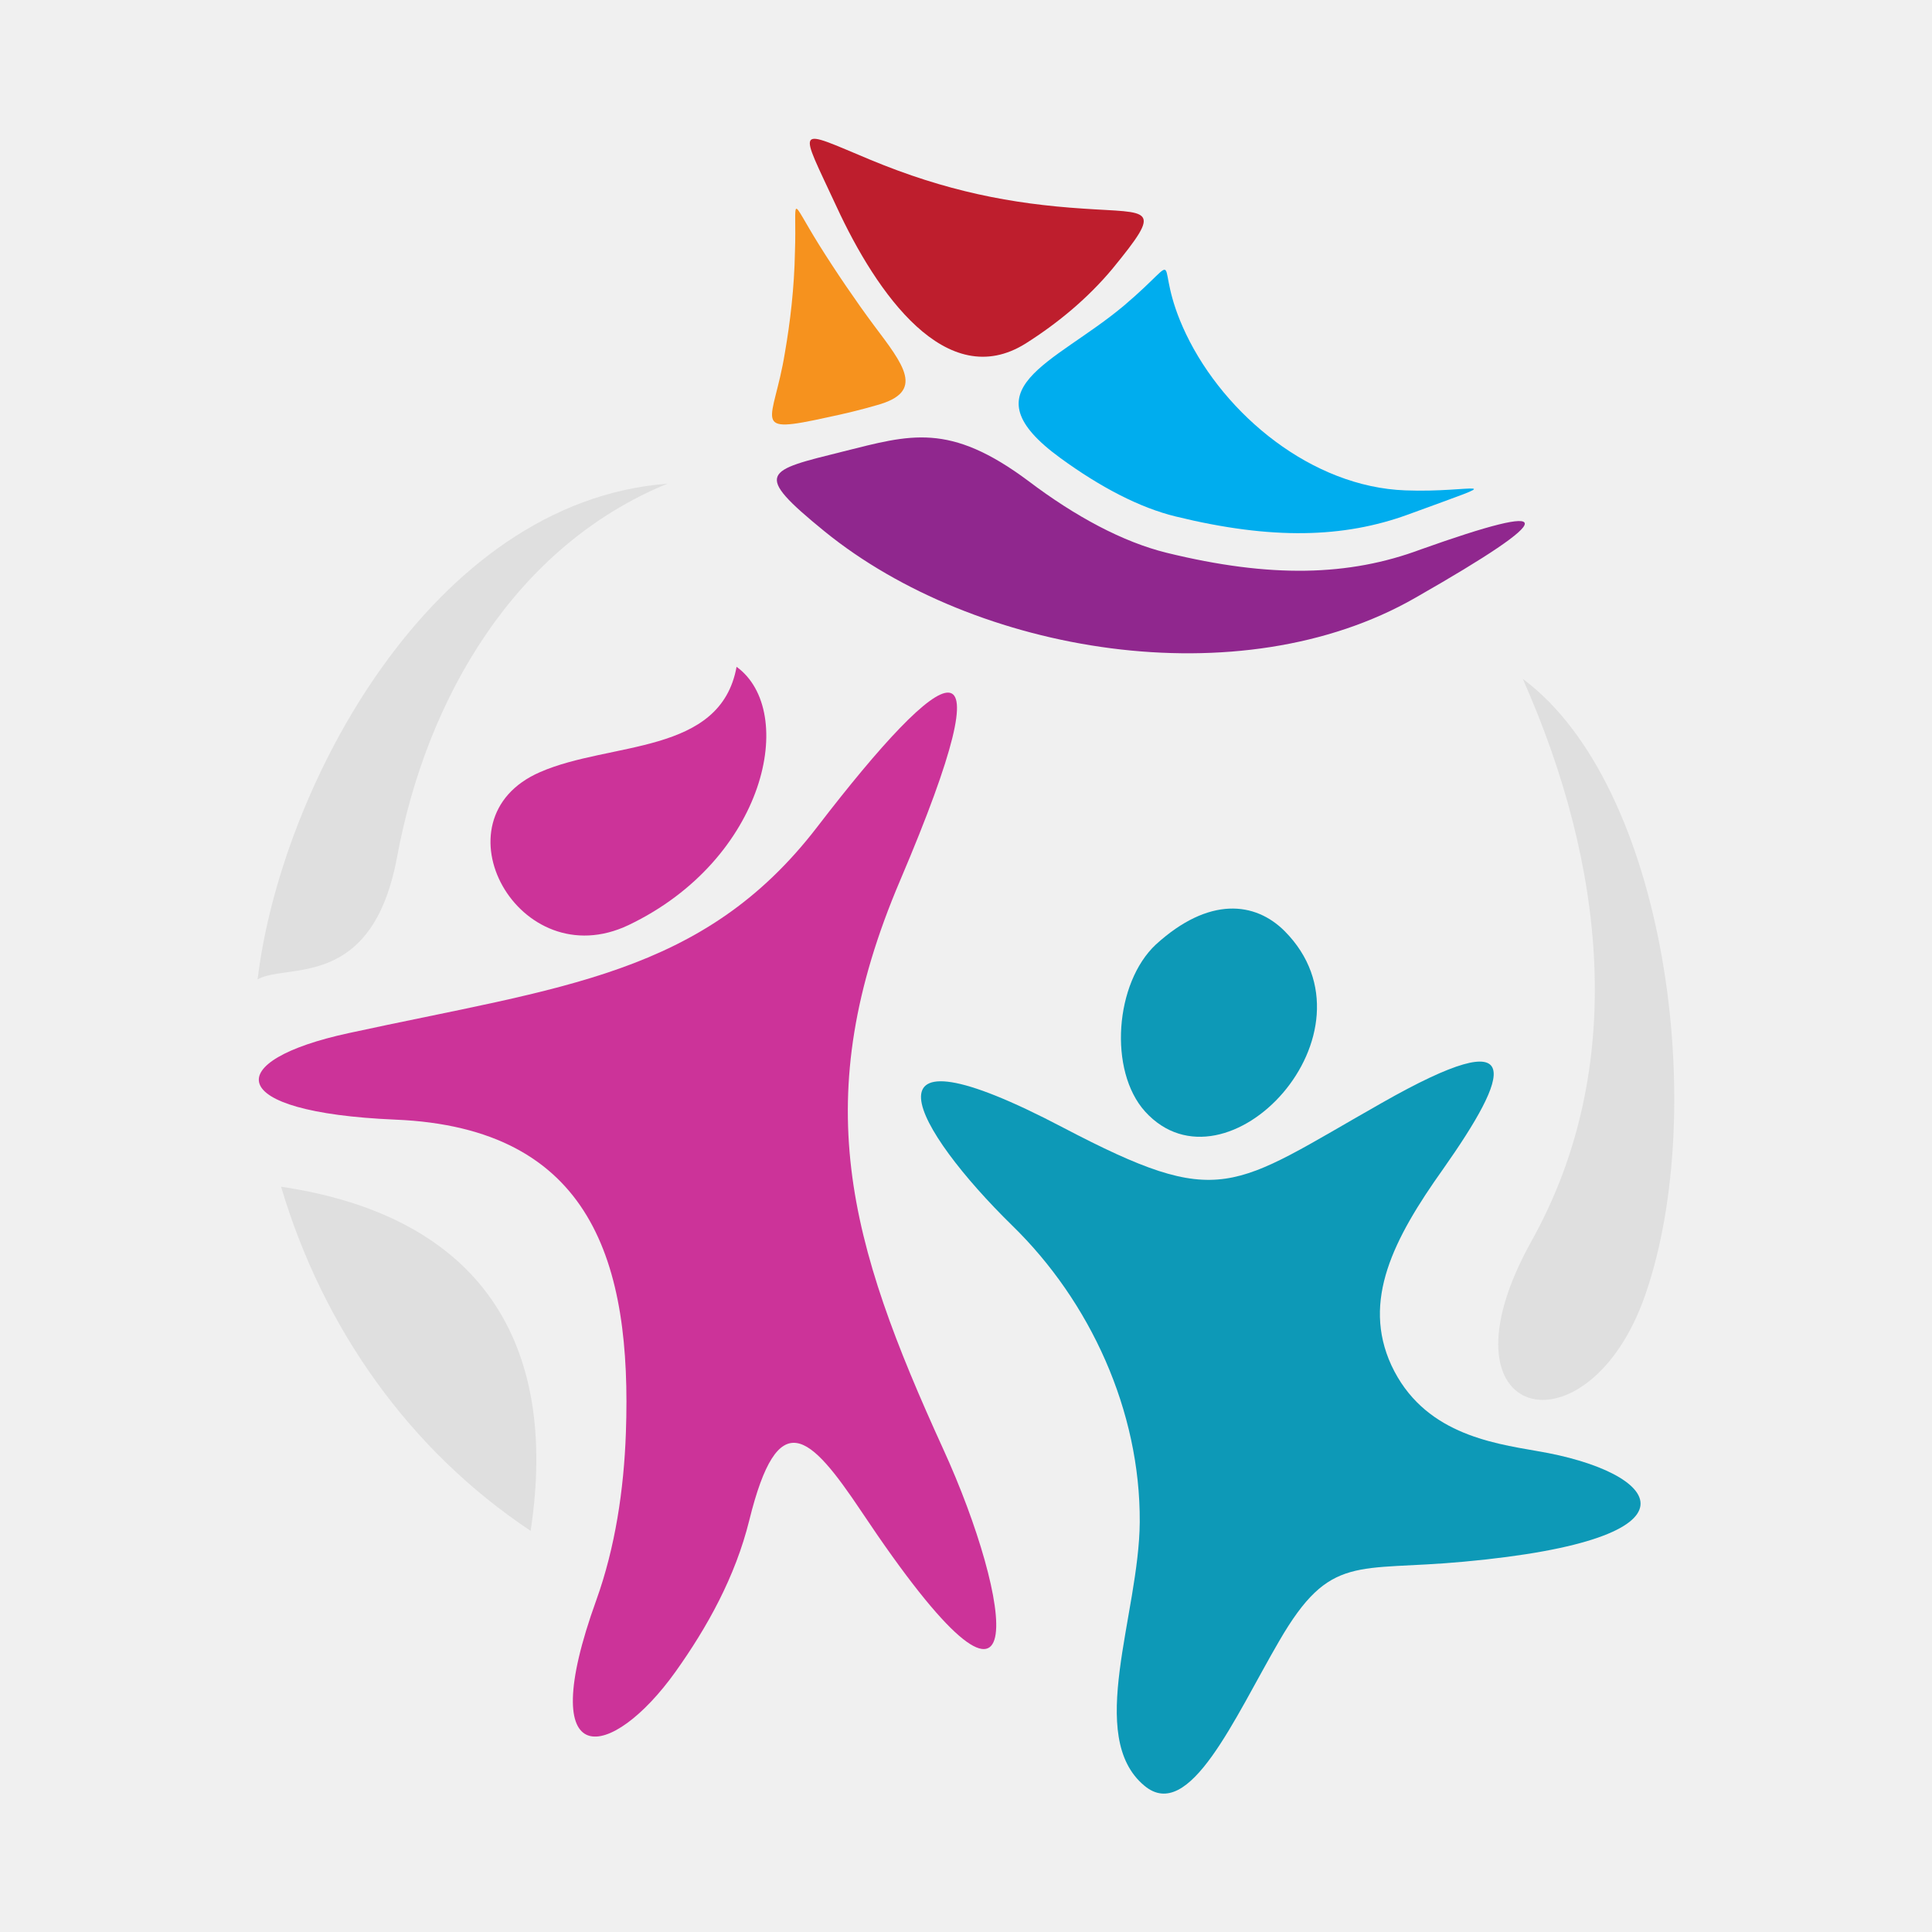
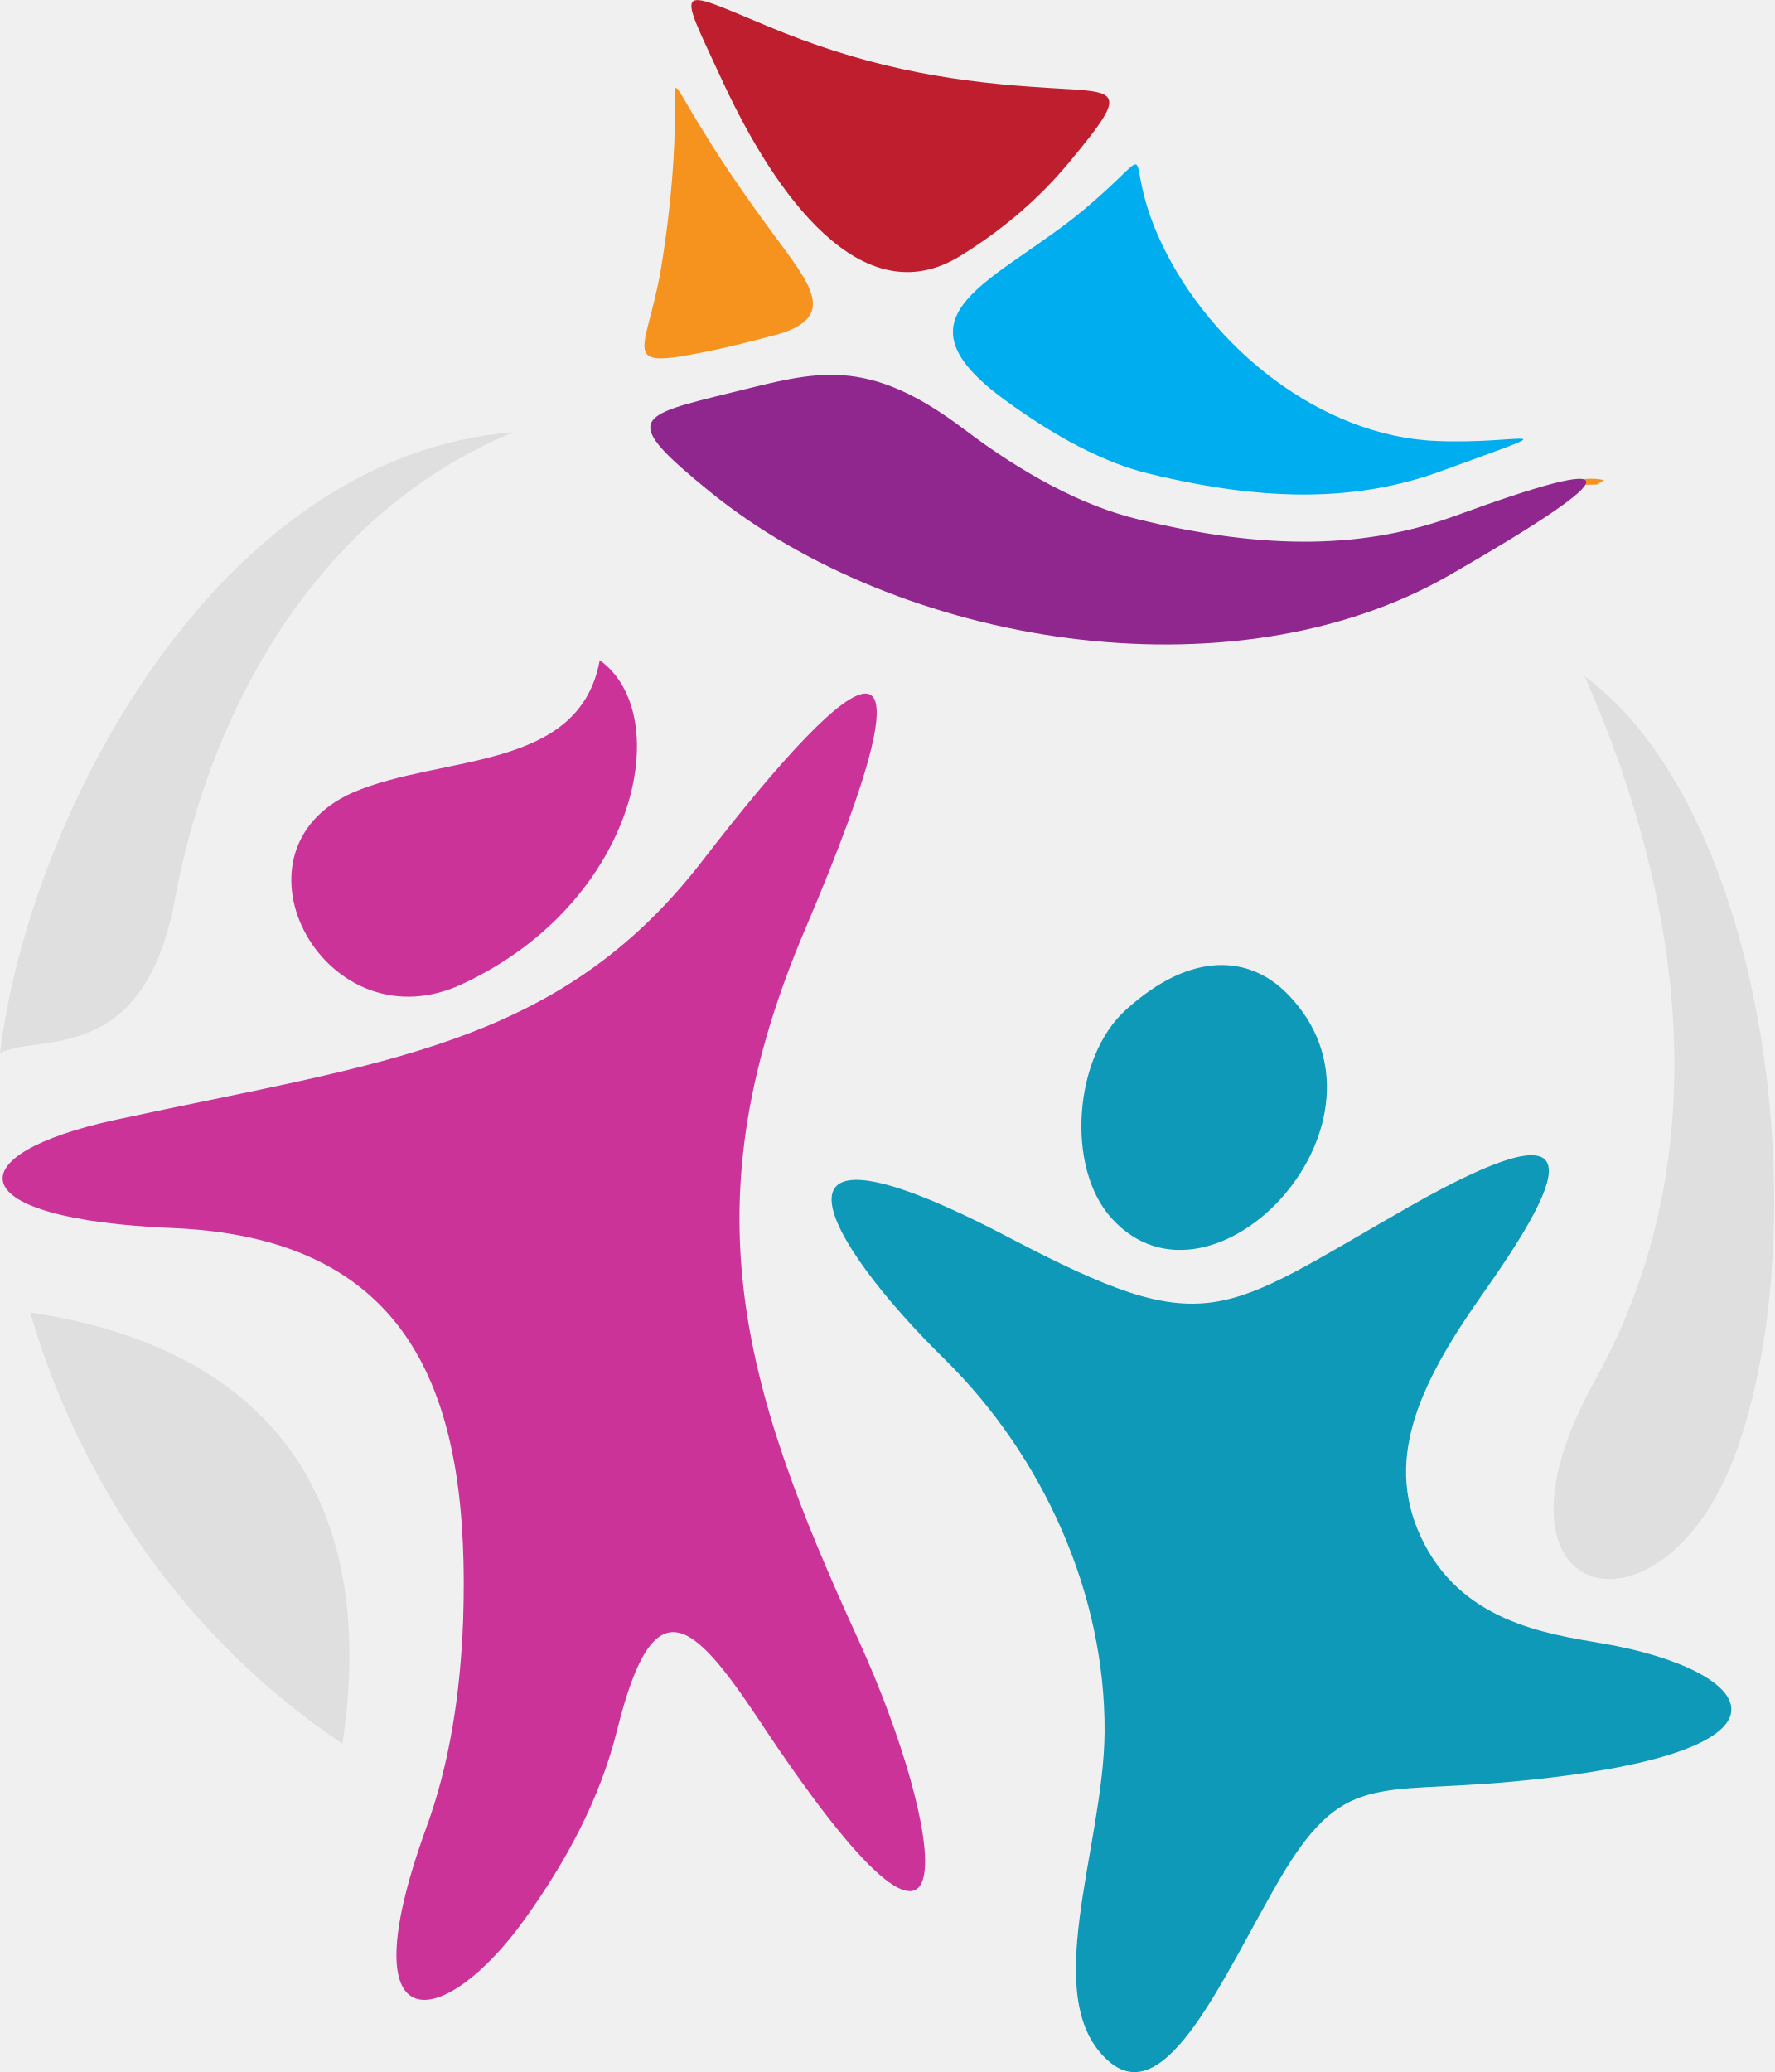
- <svg xmlns="http://www.w3.org/2000/svg" version="1.1" id="kf-logo" x="0px" y="0px" viewBox="0 0 288 288" style="enable-background:new 0 0 288 288;" xml:space="preserve">
+ <svg xmlns="http://www.w3.org/2000/svg" version="1.1" id="Layer_1" x="0px" y="0px" viewBox="0 0 200 233.5" style="enable-background:new 0 0 200 233.5;" xml:space="preserve">
  <style type="text/css">
-   .Arco_x0020_verde{fill:url(#SVGID_1_);stroke:#FFFFFF;stroke-width:0.25;stroke-miterlimit:1;}
-   .st0{fill:#DFDFDF;}
-   .st1{fill-rule:evenodd;clip-rule:evenodd;fill:#0D99B7;}
-   .st2{fill-rule:evenodd;clip-rule:evenodd;fill:#CC3399;}
-   .st3{fill-rule:evenodd;clip-rule:evenodd;fill:#90278E;}
-   .st4{fill-rule:evenodd;clip-rule:evenodd;fill:#00ADEE;}
-   .st5{fill-rule:evenodd;clip-rule:evenodd;fill:#BE1E2D;}
-   .st6{fill-rule:evenodd;clip-rule:evenodd;fill:#F6921E;}
+ 	.st0{fill:#F6921E;}
+ 	.st1{fill:#DFDFDF;}
+ 	.st2{fill-rule:evenodd;clip-rule:evenodd;fill:#0D99B7;}
+ 	.st3{fill-rule:evenodd;clip-rule:evenodd;fill:#CC3399;}
+ 	.st4{fill-rule:evenodd;clip-rule:evenodd;fill:#90278E;}
+ 	.st5{fill-rule:evenodd;clip-rule:evenodd;fill:#00ADEE;}
+ 	.st6{fill-rule:evenodd;clip-rule:evenodd;fill:#BE1E2D;}
+ 	.st7{fill-rule:evenodd;clip-rule:evenodd;fill:#F6921E;}
</style>
-   <linearGradient id="SVGID_1_" gradientUnits="userSpaceOnUse" x1="-281.195" y1="569.195" x2="-280.488" y2="568.488">
-     <stop offset="0" style="stop-color:#1EAB4B" />
-     <stop offset="0.983" style="stop-color:#19361A" />
-   </linearGradient>
  <g>
-     <g>
-       <path class="st0" d="M228.3,185c14.4-25.8,11-56.1-1.3-83.8c21.4,15.9,27.8,64.2,18.3,91.7C236.9,217.4,213.1,212.3,228.3,185z" />
-       <path class="st0" d="M79.1,228.2c-18.2-12.1-31-30.4-37.2-51.3C71.5,181.3,83.4,200,79.1,228.2z" />
-       <path class="st0" d="M99.5,72.1c-22.7,9.3-35.9,31.9-40.3,55.6c-3.7,20.1-16.5,15.8-20.8,18.3C41.8,117.6,64.2,74.8,99.5,72.1z" />
-       <path class="st1" d="M169.9,226.9c-0.1,13.8-8.1,32,0.7,39.3c6.7,5.6,13.4-10.1,20.1-21.6c7.6-13.1,11.5-10.3,27.5-11.8       c37.1-3.4,29.5-13.4,10.9-16.5c-6.9-1.2-17-2.7-21.7-12.8c-4.4-9.6,0.3-18.8,7.7-29.2c10-14.2,12.9-22.4-9.1-9.9       c-22.6,12.8-23.8,16.1-47.5,3.7c-31.8-16.7-22.2,0.3-7.6,14.6C162.5,194,170,210.3,169.9,226.9z" />
-       <path class="st2" d="M80.5,115.1c10.5-4.6,26.9-2.5,29.3-15.7c9.1,6.6,4.4,28.7-16.1,38.5C77.3,145.7,64.4,122.1,80.5,115.1z" />
-       <path class="st2" d="M140.6,216c-14.1-30.9-20.3-52.2-6.4-84.8c16.6-39,6.8-32.9-12.4-7.9c-17,22.1-38.1,23.8-69.8,30.7       c-19,4.1-18.8,11.8,6.9,12.9c29.4,1.2,35.3,21.4,34.4,46.7c-0.3,8.5-1.6,17.1-4.4,24.9c-9.5,26.3,2.3,24,11.8,10.7       c4.7-6.6,8.9-14.1,11-22.6c4.3-17.4,9-12.8,16.7-1.3C155,265.2,150.9,238.5,140.6,216z" />
-       <path class="st1" d="M170.7,165.7c-5.5-6.1-4.5-19.2,1.6-24.9c7.9-7.2,14.8-6.4,19.2-2C206.5,153.9,182.8,179,170.7,165.7z" />
-     </g>
-     <g>
-       <path class="st3" d="M211,89.1c-26.1,15-65.6,8.4-88.1-9.9c-10.8-8.8-8.8-9,2.8-11.9c10-2.5,15.8-4.4,27.6,4.4       c7,5.3,14.1,9.1,20.6,10.7c15.5,3.8,27.2,3.5,37.9-0.5C232.3,74.6,232.9,76.6,211,89.1z" />
-       <path class="st4" d="M176.8,49.8c5.8,12.1,18.8,22.8,32.7,23.3c10.2,0.4,16.5-2.3,0.4,3.6c-9.6,3.5-20.3,3.8-34.6,0.3       c-5.4-1.3-11.3-4.4-17.2-8.7c-14.3-10.4-1-14,9.4-22.7C177.3,37.3,171.4,38.5,176.8,49.8z" />
-       <path class="st5" d="M129.7,23.8c11.3,4.7,21,6.6,31.8,7.3c10,0.7,12-0.4,4.3,9c-3.6,4.3-8,8-12.9,11.1       c-11.8,7.4-22.2-7.4-28.2-20.4C119,18.5,118.4,19.1,129.7,23.8z" />
-       <path class="st6" d="M117,52.6c0.8-4.6,1.4-9.7,1.5-15c0.3-8.4-1-8.5,3.6-1.1c2.5,4,5.5,8.4,8.1,11.9c4.5,6,7.8,10,0.5,12       c-2.4,0.7-4.9,1.3-7.3,1.8C111.6,64.8,115.3,63.1,117,52.6z" />
-     </g>
+     <path class="st0" d="M180.8,54.1c-1.4-0.3-2.6-0.1-3.3,0.1c-1.1,0.2-0.2,0.9-1.1,0.2c0.9,0.7,0-0.1,1.1,0.1   c1.1,0.2,1.4,0.1,2.5,0.1" />
+     <path class="st1" d="M179.8,155.5c13.6-24.4,10.4-53.1-1.2-79.3c20.3,15,26.3,60.8,17.3,86.8C188,186.2,165.4,181.4,179.8,155.5" />
+     <path class="st1" d="M38.6,196.5C21.4,185,9.2,167.7,3.4,147.9C31.3,152.1,42.6,169.8,38.6,196.5" />
+     <path class="st1" d="M57.9,48.7c-21.5,8.8-34,30.2-38.2,52.7c-3.5,19-15.6,15-19.7,17.3C3.3,91.8,24.5,51.3,57.9,48.7" />
+     <path class="st2" d="M124.5,195.2c-0.1,13.1-7.6,30.3,0.6,37.2c6.4,5.3,12.7-9.5,19-20.4c7.2-12.4,10.9-9.8,26.1-11.2   c35.1-3.2,27.9-12.6,10.4-15.6c-6.5-1.1-16.1-2.5-20.5-12.1c-4.2-9.1,0.3-17.8,7.3-27.7c9.5-13.5,12.2-21.2-8.6-9.4   c-21.4,12.2-22.5,15.3-45,3.5c-30.1-15.8-21,0.3-7.2,13.8C117.5,164.1,124.6,179.5,124.5,195.2" />
+     <path class="st3" d="M39.8,89.3C49.8,85,65.3,87,67.6,74.4c8.6,6.2,4.2,27.2-15.3,36.4C36.8,118.3,24.6,96,39.8,89.3" />
+     <path class="st3" d="M96.8,184.9c-13.4-29.2-19.2-49.4-6-80.3c15.7-36.9,6.5-31.1-11.7-7.5C62.9,118,43,119.7,13,126.2   c-18,3.9-17.8,11.2,6.6,12.2c27.8,1.2,33.4,20.2,32.6,44.2c-0.3,8.1-1.5,16.2-4.2,23.5c-9,24.9,2.2,22.7,11.2,10.1   c4.5-6.3,8.4-13.3,10.4-21.4c4.1-16.4,8.5-12.1,15.8-1.2C110.4,231.5,106.5,206.2,96.8,184.9" />
+     <path class="st2" d="M125.3,137.3c-5.2-5.7-4.3-18.2,1.6-23.5c7.5-6.8,14-6,18.1-1.9C159.2,126.1,136.7,149.9,125.3,137.3" />
+     <path class="st4" d="M163.4,64.8c-24.7,14.2-62.1,7.9-83.4-9.4c-10.2-8.3-8.3-8.5,2.6-11.2c9.4-2.3,15-4.2,26.1,4.2   c6.6,5,13.3,8.6,19.5,10.1c14.7,3.6,25.8,3.3,35.9-0.4C183.5,51,184.1,52.9,163.4,64.8" />
+     <path class="st5" d="M131,27.6c5.5,11.5,17.8,21.6,31,22.1c9.6,0.4,15.7-2.2,0.4,3.4c-9.1,3.3-19.2,3.6-32.8,0.3   c-5.1-1.2-10.7-4.2-16.3-8.3c-13.5-9.8-0.9-13.3,8.9-21.5C131.5,15.8,125.9,16.9,131,27.6" />
+     <path class="st6" d="M86.4,2.9c10.7,4.5,19.9,6.2,30.1,6.9c9.5,0.7,11.4-0.4,4,8.5c-3.4,4.1-7.5,7.6-12.2,10.5   c-11.2,7-21-7.1-26.7-19.3C76.3-2,75.8-1.5,86.4,2.9" />
+     <path class="st7" d="M74.5,30.3c0.7-4.3,1.3-9.2,1.5-14.2c0.3-8-1-8.1,3.4-1.1c2.3,3.8,5.2,7.9,7.7,11.3c4.2,5.7,7.4,9.4,0.5,11.4   c-2.3,0.6-4.6,1.2-6.9,1.7C69.3,41.8,72.8,40.2,74.5,30.3" />
  </g>
</svg>
